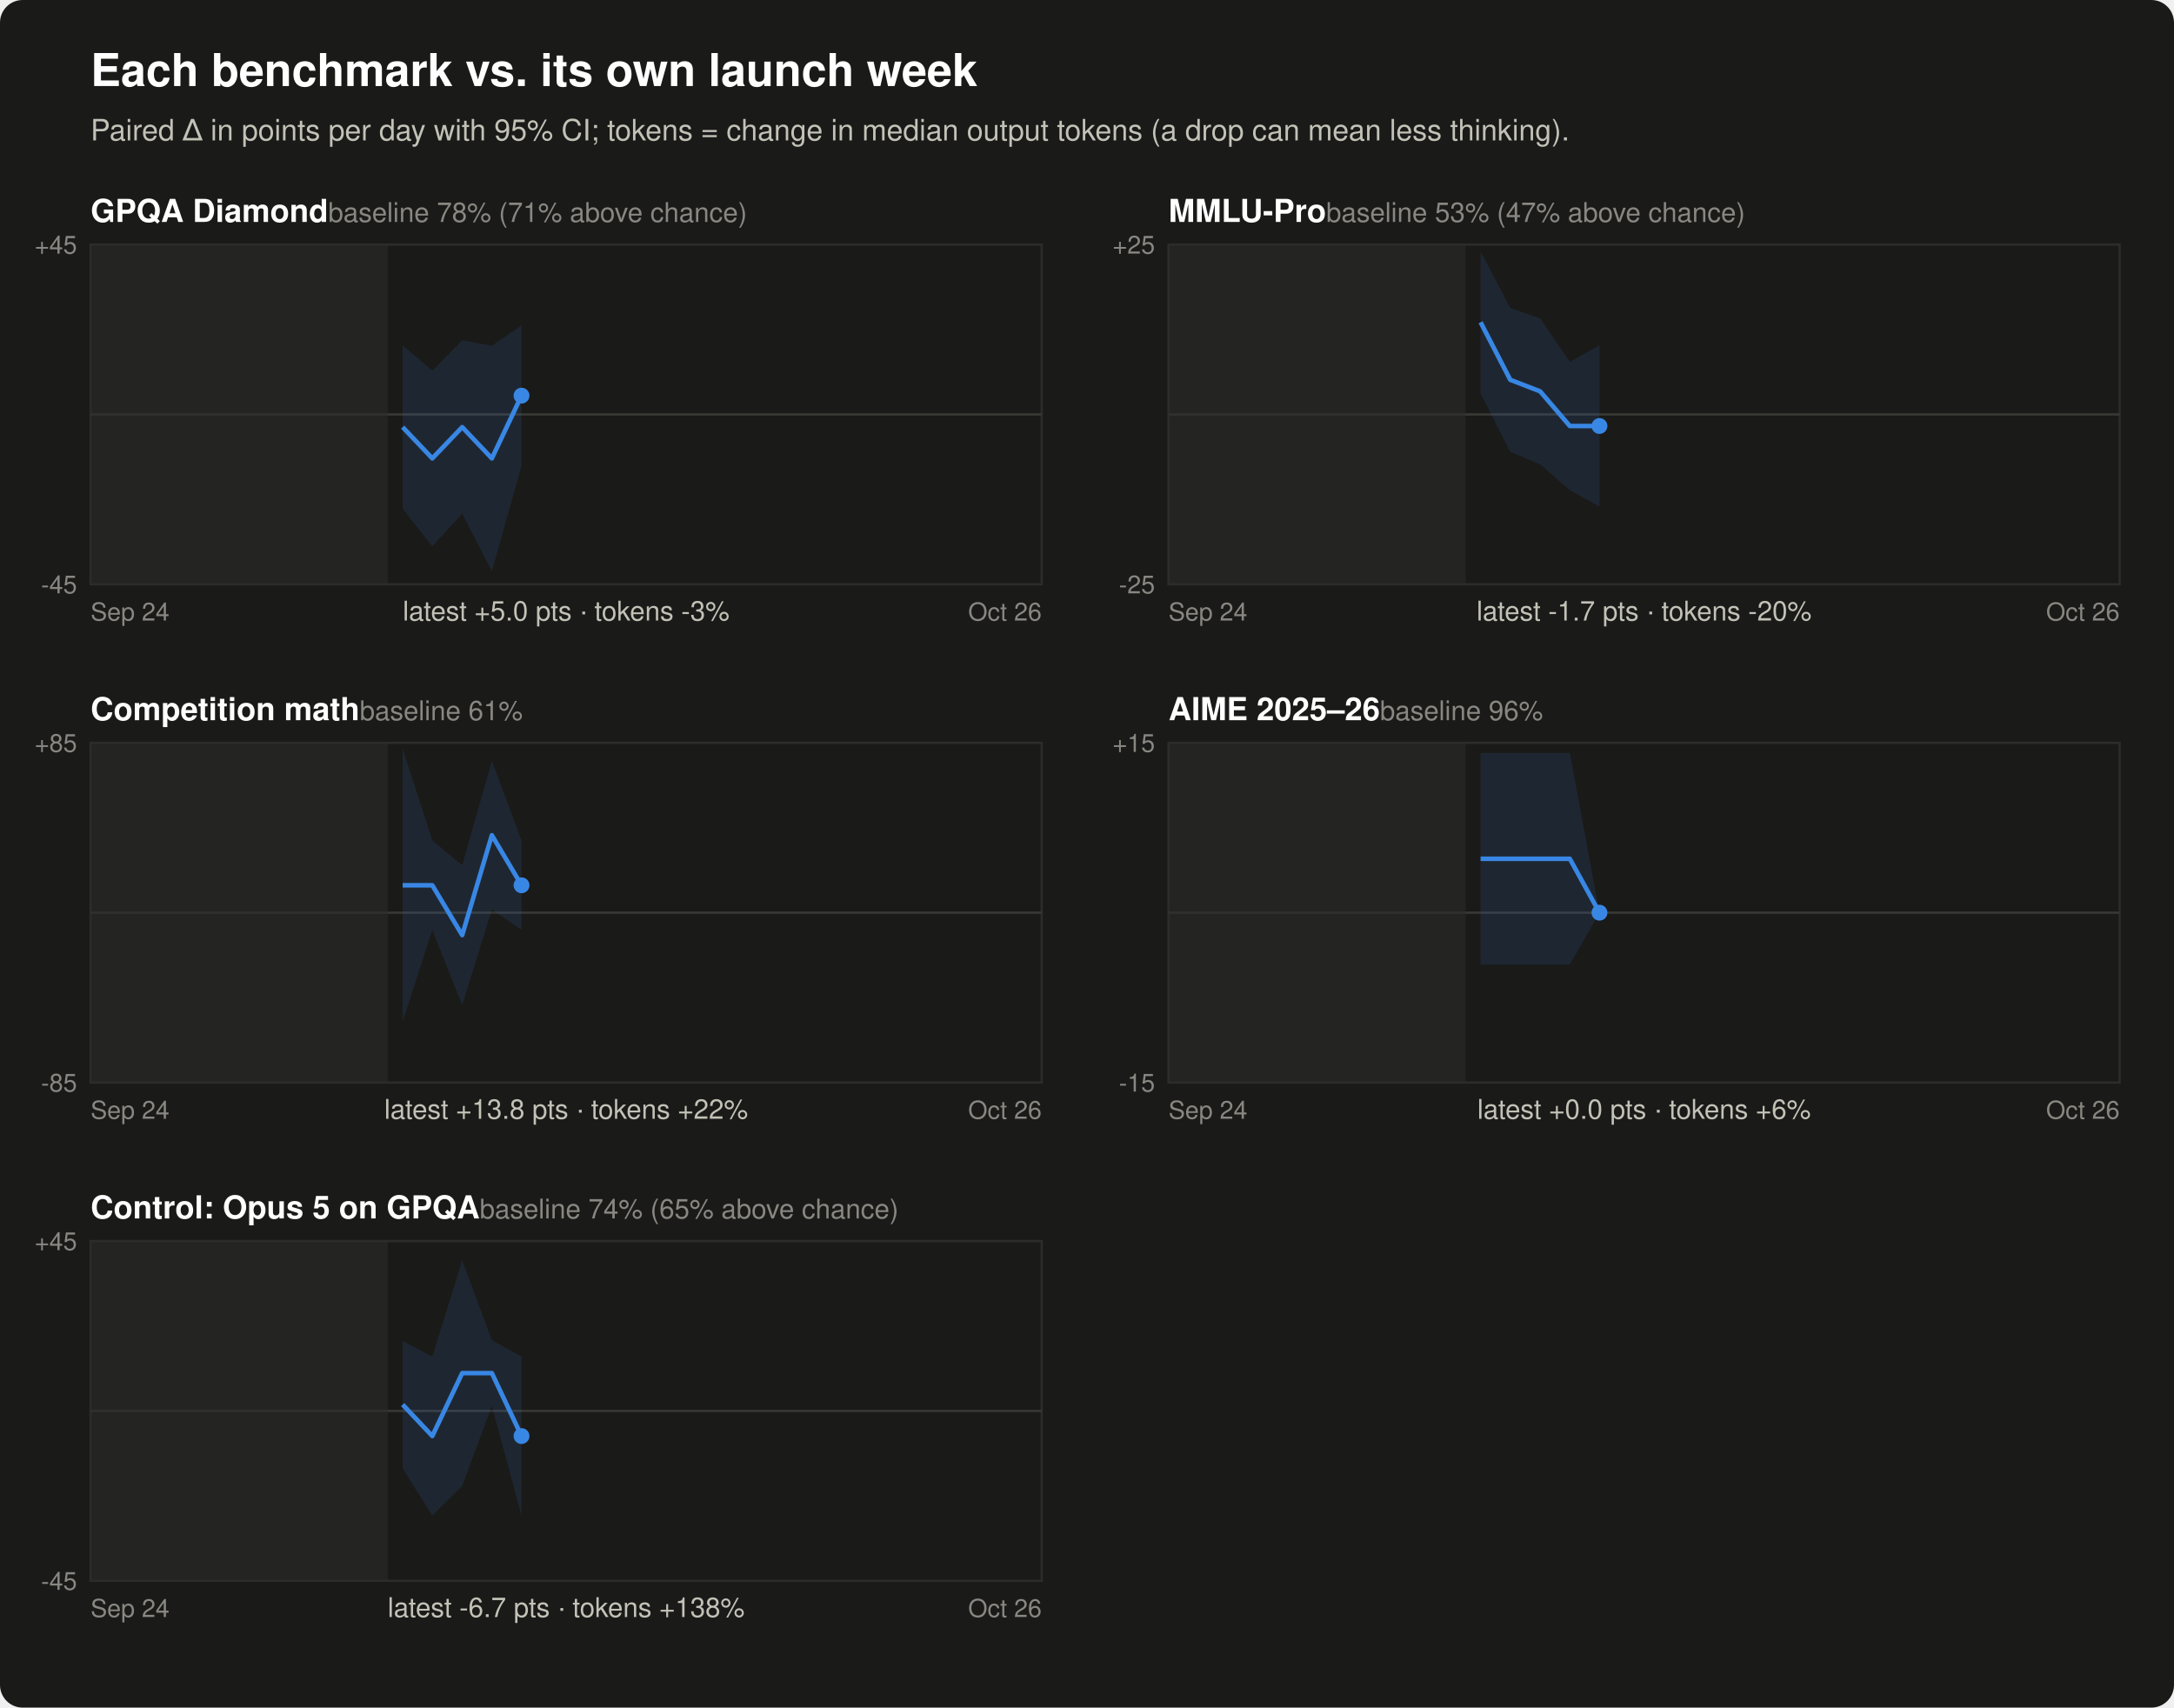
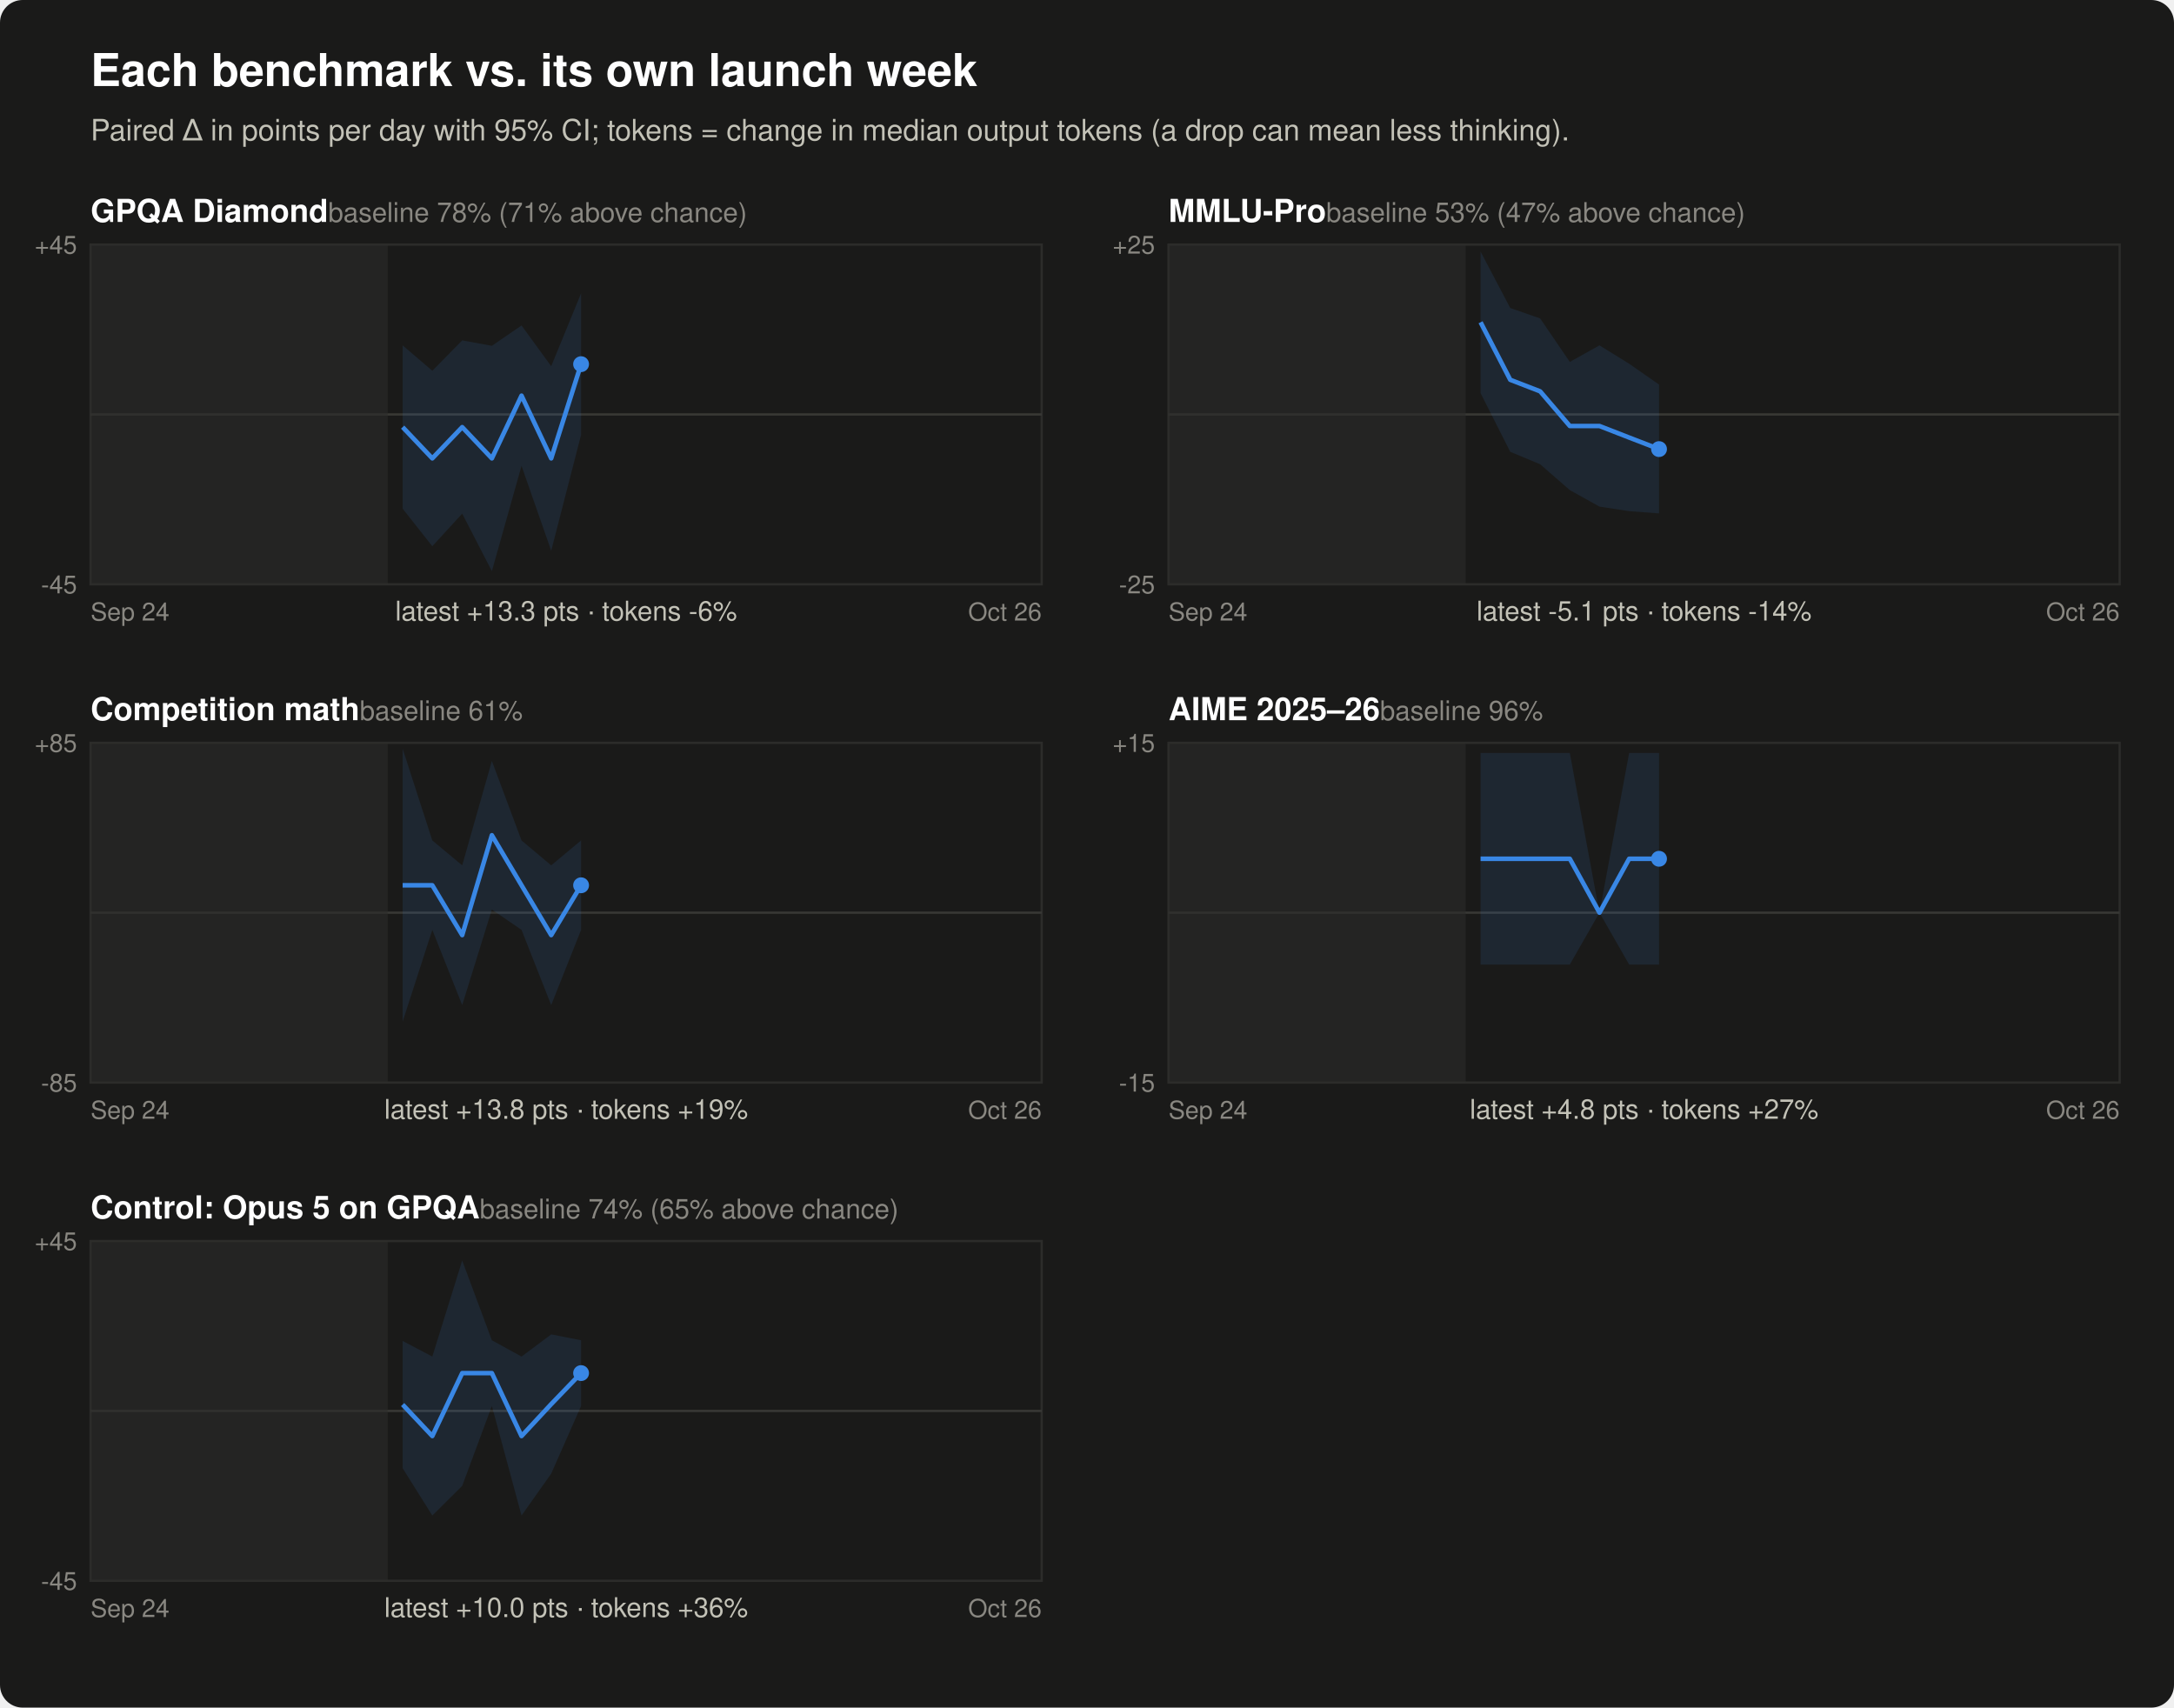
<svg xmlns="http://www.w3.org/2000/svg" width="960" height="754" viewBox="0 0 960 754" font-family="-apple-system, Segoe UI, Helvetica, Arial, sans-serif" role="img" aria-labelledby="ft fd">
  <rect width="960" height="754" rx="10" fill="#1a1a19" />
  <text x="40" y="38" fill="#ffffff" font-size="20" font-weight="600">Each benchmark vs. its own launch week</text>
  <text x="40" y="62" fill="#c3c2b7" font-size="13">Paired Δ in points per day with 95% CI; tokens = change in median output tokens (a drop can mean less thinking).</text>
  <text x="40" y="98" fill="#ffffff" font-size="14" font-weight="600">GPQA Diamond<tspan fill="#898781" font-weight="400" font-size="12">  baseline 78% (71% above chance)</tspan>
  </text>
  <rect x="40" y="108" width="420" height="150" fill="none" stroke="#2c2c2a" />
  <line x1="40" y1="183.0" x2="460" y2="183.0" stroke="#383835" />
  <text x="34" y="262.0" text-anchor="end" fill="#898781" font-size="11">-45</text>
  <text x="34" y="112.0" text-anchor="end" fill="#898781" font-size="11">+45</text>
  <rect x="40.0" y="108" width="131.2" height="150" fill="#2c2c2a" opacity="0.6" />
  <text x="40" y="274" fill="#898781" font-size="11">Sep 24</text>
  <text x="460" y="274" text-anchor="end" fill="#898781" font-size="11">Oct 26</text>
-   <path d="M177.8,152.5 L190.9,163.7 L204.1,150.3 L217.2,152.7 L230.3,143.7 L230.3,205.7 L217.2,252.2 L204.1,226.8 L190.9,241.2 L177.8,224.6 Z" fill="#3987e5" opacity="0.12" />
-   <path d="M177.8,188.6 L190.9,202.4 L204.1,188.6 L217.2,202.4 L230.3,174.7" fill="none" stroke="#3987e5" stroke-width="2" stroke-linejoin="round" />
-   <circle cx="230.3" cy="174.7" r="3.5" fill="#3987e5" />
-   <text x="250.0" y="274" text-anchor="middle" fill="#c3c2b7" font-size="12">latest +5.0 pts · tokens -3%</text>
+   <path d="M177.8,152.5 L190.9,163.7 L204.1,150.3 L217.2,152.7 L230.3,143.7 L243.4,161.7 L256.6,129.5 L256.6,192.0 L243.4,243.2 L230.3,205.7 L217.2,252.2 L204.1,226.8 L190.9,241.2 L177.8,224.6 Z" fill="#3987e5" opacity="0.12" />
+   <path d="M177.8,188.6 L190.9,202.4 L204.1,188.6 L217.2,202.4 L230.3,174.7 L243.4,202.4 L256.6,160.8" fill="none" stroke="#3987e5" stroke-width="2" stroke-linejoin="round" />
+   <circle cx="256.6" cy="160.8" r="3.5" fill="#3987e5" />
+   <text x="250.0" y="274" text-anchor="middle" fill="#c3c2b7" font-size="12">latest +13.3 pts · tokens -6%</text>
  <text x="516" y="98" fill="#ffffff" font-size="14" font-weight="600">MMLU-Pro<tspan fill="#898781" font-weight="400" font-size="12">  baseline 53% (47% above chance)</tspan>
  </text>
  <rect x="516" y="108" width="420" height="150" fill="none" stroke="#2c2c2a" />
  <line x1="516" y1="183.0" x2="936" y2="183.0" stroke="#383835" />
  <text x="510" y="262.0" text-anchor="end" fill="#898781" font-size="11">-25</text>
  <text x="510" y="112.0" text-anchor="end" fill="#898781" font-size="11">+25</text>
  <rect x="516.0" y="108" width="131.2" height="150" fill="#2c2c2a" opacity="0.6" />
  <text x="516" y="274" fill="#898781" font-size="11">Sep 24</text>
  <text x="936" y="274" text-anchor="end" fill="#898781" font-size="11">Oct 26</text>
-   <path d="M653.8,111.1 L666.9,136.0 L680.1,140.6 L693.2,159.8 L706.3,152.5 L706.3,223.7 L693.2,216.4 L680.1,205.0 L666.9,199.5 L653.8,173.6 Z" fill="#3987e5" opacity="0.12" />
-   <path d="M653.8,142.3 L666.9,167.7 L680.1,172.8 L693.2,188.1 L706.3,188.1" fill="none" stroke="#3987e5" stroke-width="2" stroke-linejoin="round" />
-   <circle cx="706.3" cy="188.1" r="3.5" fill="#3987e5" />
-   <text x="726.0" y="274" text-anchor="middle" fill="#c3c2b7" font-size="12">latest -1.7 pts · tokens -20%</text>
+   <path d="M653.8,111.1 L666.9,136.0 L680.1,140.6 L693.2,159.8 L706.3,152.5 L719.4,160.6 L732.6,169.8 L732.6,226.7 L719.4,225.7 L706.3,223.7 L693.2,216.4 L680.1,205.0 L666.9,199.5 L653.8,173.6 Z" fill="#3987e5" opacity="0.12" />
+   <path d="M653.8,142.3 L666.9,167.7 L680.1,172.8 L693.2,188.1 L706.3,188.1 L719.4,193.2 L732.6,198.3" fill="none" stroke="#3987e5" stroke-width="2" stroke-linejoin="round" />
+   <circle cx="732.6" cy="198.3" r="3.5" fill="#3987e5" />
+   <text x="726.0" y="274" text-anchor="middle" fill="#c3c2b7" font-size="12">latest -5.1 pts · tokens -14%</text>
  <text x="40" y="318" fill="#ffffff" font-size="14" font-weight="600">Competition math<tspan fill="#898781" font-weight="400" font-size="12">  baseline 61%</tspan>
  </text>
  <rect x="40" y="328" width="420" height="150" fill="none" stroke="#2c2c2a" />
  <line x1="40" y1="403.0" x2="460" y2="403.0" stroke="#383835" />
  <text x="34" y="482.0" text-anchor="end" fill="#898781" font-size="11">-85</text>
  <text x="34" y="332.0" text-anchor="end" fill="#898781" font-size="11">+85</text>
  <rect x="40.0" y="328" width="131.2" height="150" fill="#2c2c2a" opacity="0.6" />
  <text x="40" y="494" fill="#898781" font-size="11">Sep 24</text>
  <text x="460" y="494" text-anchor="end" fill="#898781" font-size="11">Oct 26</text>
-   <path d="M177.8,330.6 L190.9,371.1 L204.1,382.1 L217.2,336.0 L230.3,371.1 L230.3,410.6 L217.2,401.6 L204.1,443.8 L190.9,410.6 L177.8,451.1 Z" fill="#3987e5" opacity="0.12" />
-   <path d="M177.8,390.9 L190.9,390.9 L204.1,412.9 L217.2,368.8 L230.3,390.9" fill="none" stroke="#3987e5" stroke-width="2" stroke-linejoin="round" />
-   <circle cx="230.3" cy="390.9" r="3.5" fill="#3987e5" />
-   <text x="250.0" y="494" text-anchor="middle" fill="#c3c2b7" font-size="12">latest +13.8 pts · tokens +22%</text>
+   <path d="M177.8,330.6 L190.9,371.1 L204.1,382.1 L217.2,336.0 L230.3,371.1 L243.4,382.1 L256.6,371.1 L256.6,410.6 L243.4,443.8 L230.3,410.6 L217.2,401.6 L204.1,443.8 L190.9,410.6 L177.8,451.1 Z" fill="#3987e5" opacity="0.12" />
+   <path d="M177.8,390.9 L190.9,390.9 L204.1,412.9 L217.2,368.8 L230.3,390.9 L243.4,412.9 L256.6,390.9" fill="none" stroke="#3987e5" stroke-width="2" stroke-linejoin="round" />
+   <circle cx="256.6" cy="390.9" r="3.5" fill="#3987e5" />
+   <text x="250.0" y="494" text-anchor="middle" fill="#c3c2b7" font-size="12">latest +13.8 pts · tokens +19%</text>
  <text x="516" y="318" fill="#ffffff" font-size="14" font-weight="600">AIME 2025–26<tspan fill="#898781" font-weight="400" font-size="12">  baseline 96%</tspan>
  </text>
  <rect x="516" y="328" width="420" height="150" fill="none" stroke="#2c2c2a" />
  <line x1="516" y1="403.0" x2="936" y2="403.0" stroke="#383835" />
  <text x="510" y="482.0" text-anchor="end" fill="#898781" font-size="11">-15</text>
  <text x="510" y="332.0" text-anchor="end" fill="#898781" font-size="11">+15</text>
  <rect x="516.0" y="328" width="131.2" height="150" fill="#2c2c2a" opacity="0.6" />
  <text x="516" y="494" fill="#898781" font-size="11">Sep 24</text>
  <text x="936" y="494" text-anchor="end" fill="#898781" font-size="11">Oct 26</text>
-   <path d="M653.8,332.5 L666.9,332.5 L680.1,332.5 L693.2,332.5 L706.3,403.0 L706.3,403.0 L693.2,425.9 L680.1,425.9 L666.9,425.9 L653.8,425.9 Z" fill="#3987e5" opacity="0.12" />
-   <path d="M653.8,379.2 L666.9,379.2 L680.1,379.2 L693.2,379.2 L706.3,403.0" fill="none" stroke="#3987e5" stroke-width="2" stroke-linejoin="round" />
-   <circle cx="706.3" cy="403.0" r="3.5" fill="#3987e5" />
-   <text x="726.0" y="494" text-anchor="middle" fill="#c3c2b7" font-size="12">latest +0.0 pts · tokens +6%</text>
+   <path d="M653.8,332.5 L666.9,332.5 L680.1,332.5 L693.2,332.5 L706.3,403.0 L719.4,332.5 L732.6,332.5 L732.6,425.9 L719.4,425.9 L706.3,403.0 L693.2,425.9 L680.1,425.9 L666.9,425.9 L653.8,425.9 Z" fill="#3987e5" opacity="0.12" />
+   <path d="M653.8,379.2 L666.9,379.2 L680.1,379.2 L693.2,379.2 L706.3,403.0 L719.4,379.2 L732.6,379.2" fill="none" stroke="#3987e5" stroke-width="2" stroke-linejoin="round" />
+   <circle cx="732.6" cy="379.2" r="3.5" fill="#3987e5" />
+   <text x="726.0" y="494" text-anchor="middle" fill="#c3c2b7" font-size="12">latest +4.8 pts · tokens +27%</text>
  <text x="40" y="538" fill="#ffffff" font-size="14" font-weight="600">Control: Opus 5 on GPQA<tspan fill="#898781" font-weight="400" font-size="12">  baseline 74% (65% above chance)</tspan>
  </text>
  <rect x="40" y="548" width="420" height="150" fill="none" stroke="#2c2c2a" />
  <line x1="40" y1="623.0" x2="460" y2="623.0" stroke="#383835" />
  <text x="34" y="702.0" text-anchor="end" fill="#898781" font-size="11">-45</text>
  <text x="34" y="552.0" text-anchor="end" fill="#898781" font-size="11">+45</text>
  <rect x="40.0" y="548" width="131.2" height="150" fill="#2c2c2a" opacity="0.6" />
  <text x="40" y="714" fill="#898781" font-size="11">Sep 24</text>
  <text x="460" y="714" text-anchor="end" fill="#898781" font-size="11">Oct 26</text>
-   <path d="M177.8,592.1 L190.9,599.0 L204.1,556.6 L217.2,591.8 L230.3,599.0 L230.3,669.2 L217.2,620.8 L204.1,656.1 L190.9,669.2 L177.8,648.3 Z" fill="#3987e5" opacity="0.12" />
-   <path d="M177.8,620.2 L190.9,634.1 L204.1,606.3 L217.2,606.3 L230.3,634.1" fill="none" stroke="#3987e5" stroke-width="2" stroke-linejoin="round" />
-   <circle cx="230.3" cy="634.1" r="3.5" fill="#3987e5" />
-   <text x="250.0" y="714" text-anchor="middle" fill="#c3c2b7" font-size="12">latest -6.7 pts · tokens +138%</text>
+   <path d="M177.8,592.1 L190.9,599.0 L204.1,556.6 L217.2,591.8 L230.3,599.0 L243.4,589.2 L256.6,591.8 L256.6,620.8 L243.4,650.7 L230.3,669.2 L217.2,620.8 L204.1,656.1 L190.9,669.2 L177.8,648.3 Z" fill="#3987e5" opacity="0.12" />
+   <path d="M177.8,620.2 L190.9,634.1 L204.1,606.3 L217.2,606.3 L230.3,634.1 L243.4,620.0 L256.6,606.3" fill="none" stroke="#3987e5" stroke-width="2" stroke-linejoin="round" />
+   <circle cx="256.6" cy="606.3" r="3.5" fill="#3987e5" />
+   <text x="250.0" y="714" text-anchor="middle" fill="#c3c2b7" font-size="12">latest +10.0 pts · tokens +36%</text>
</svg>
